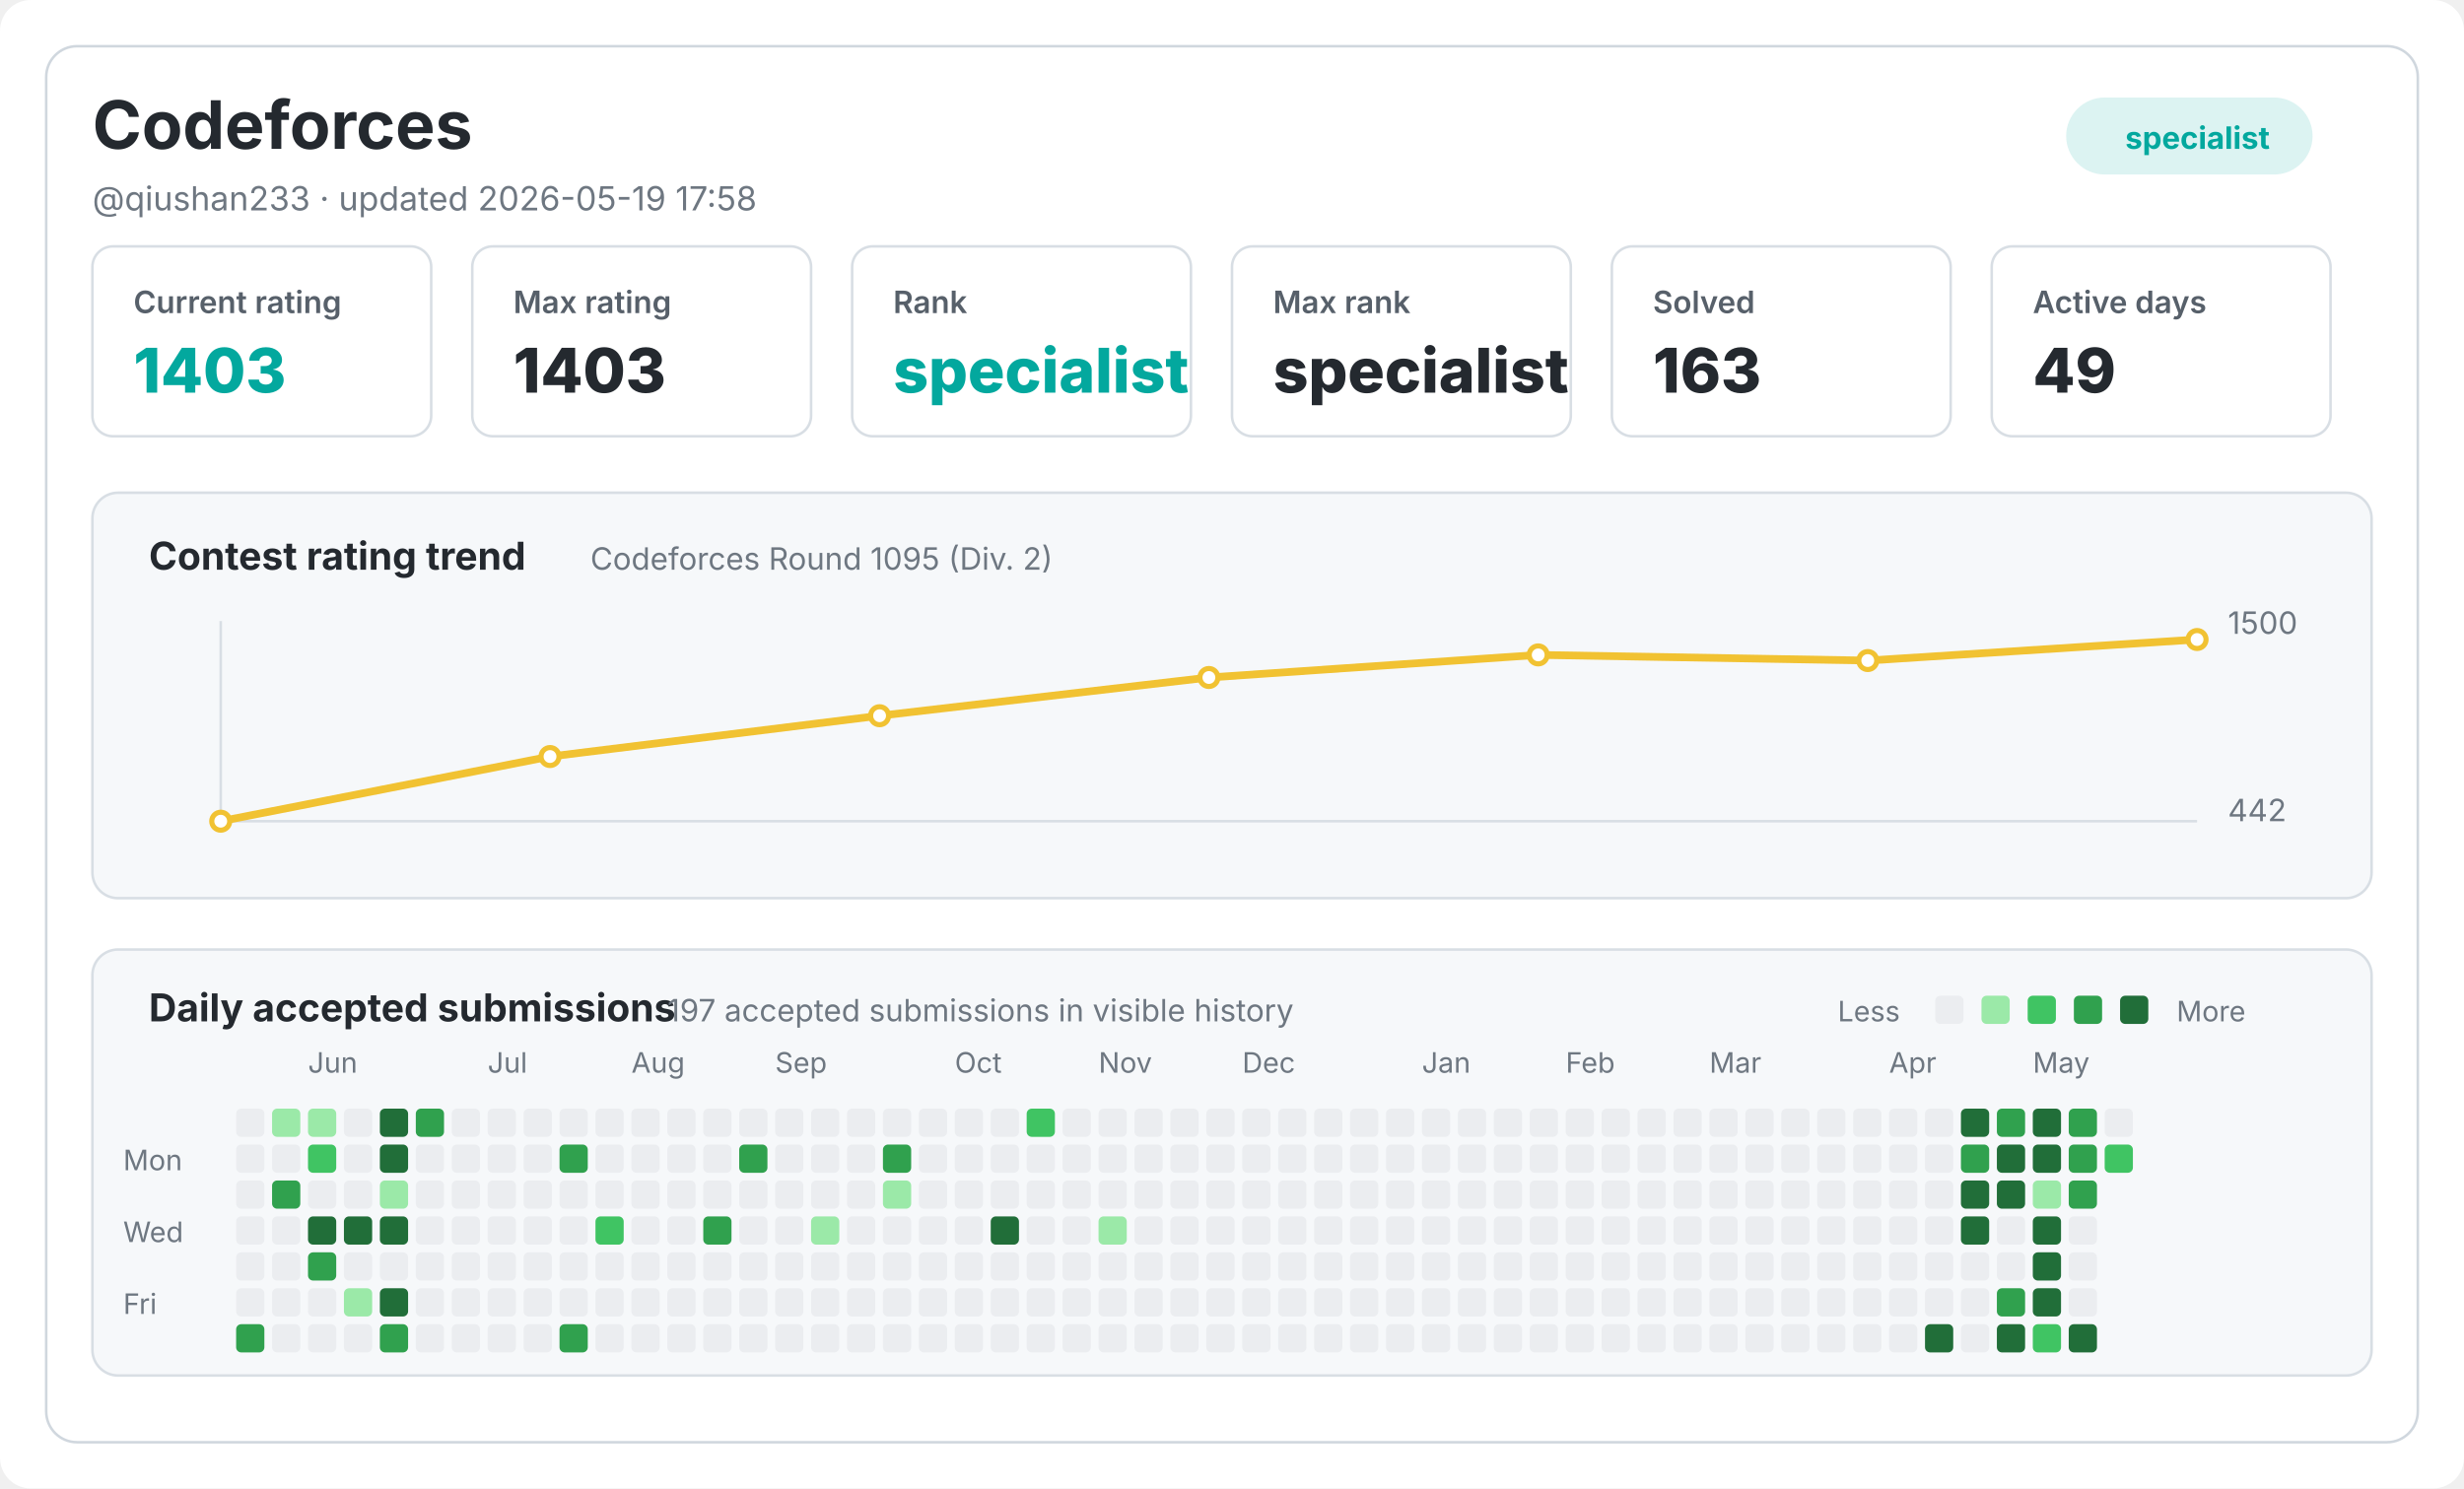
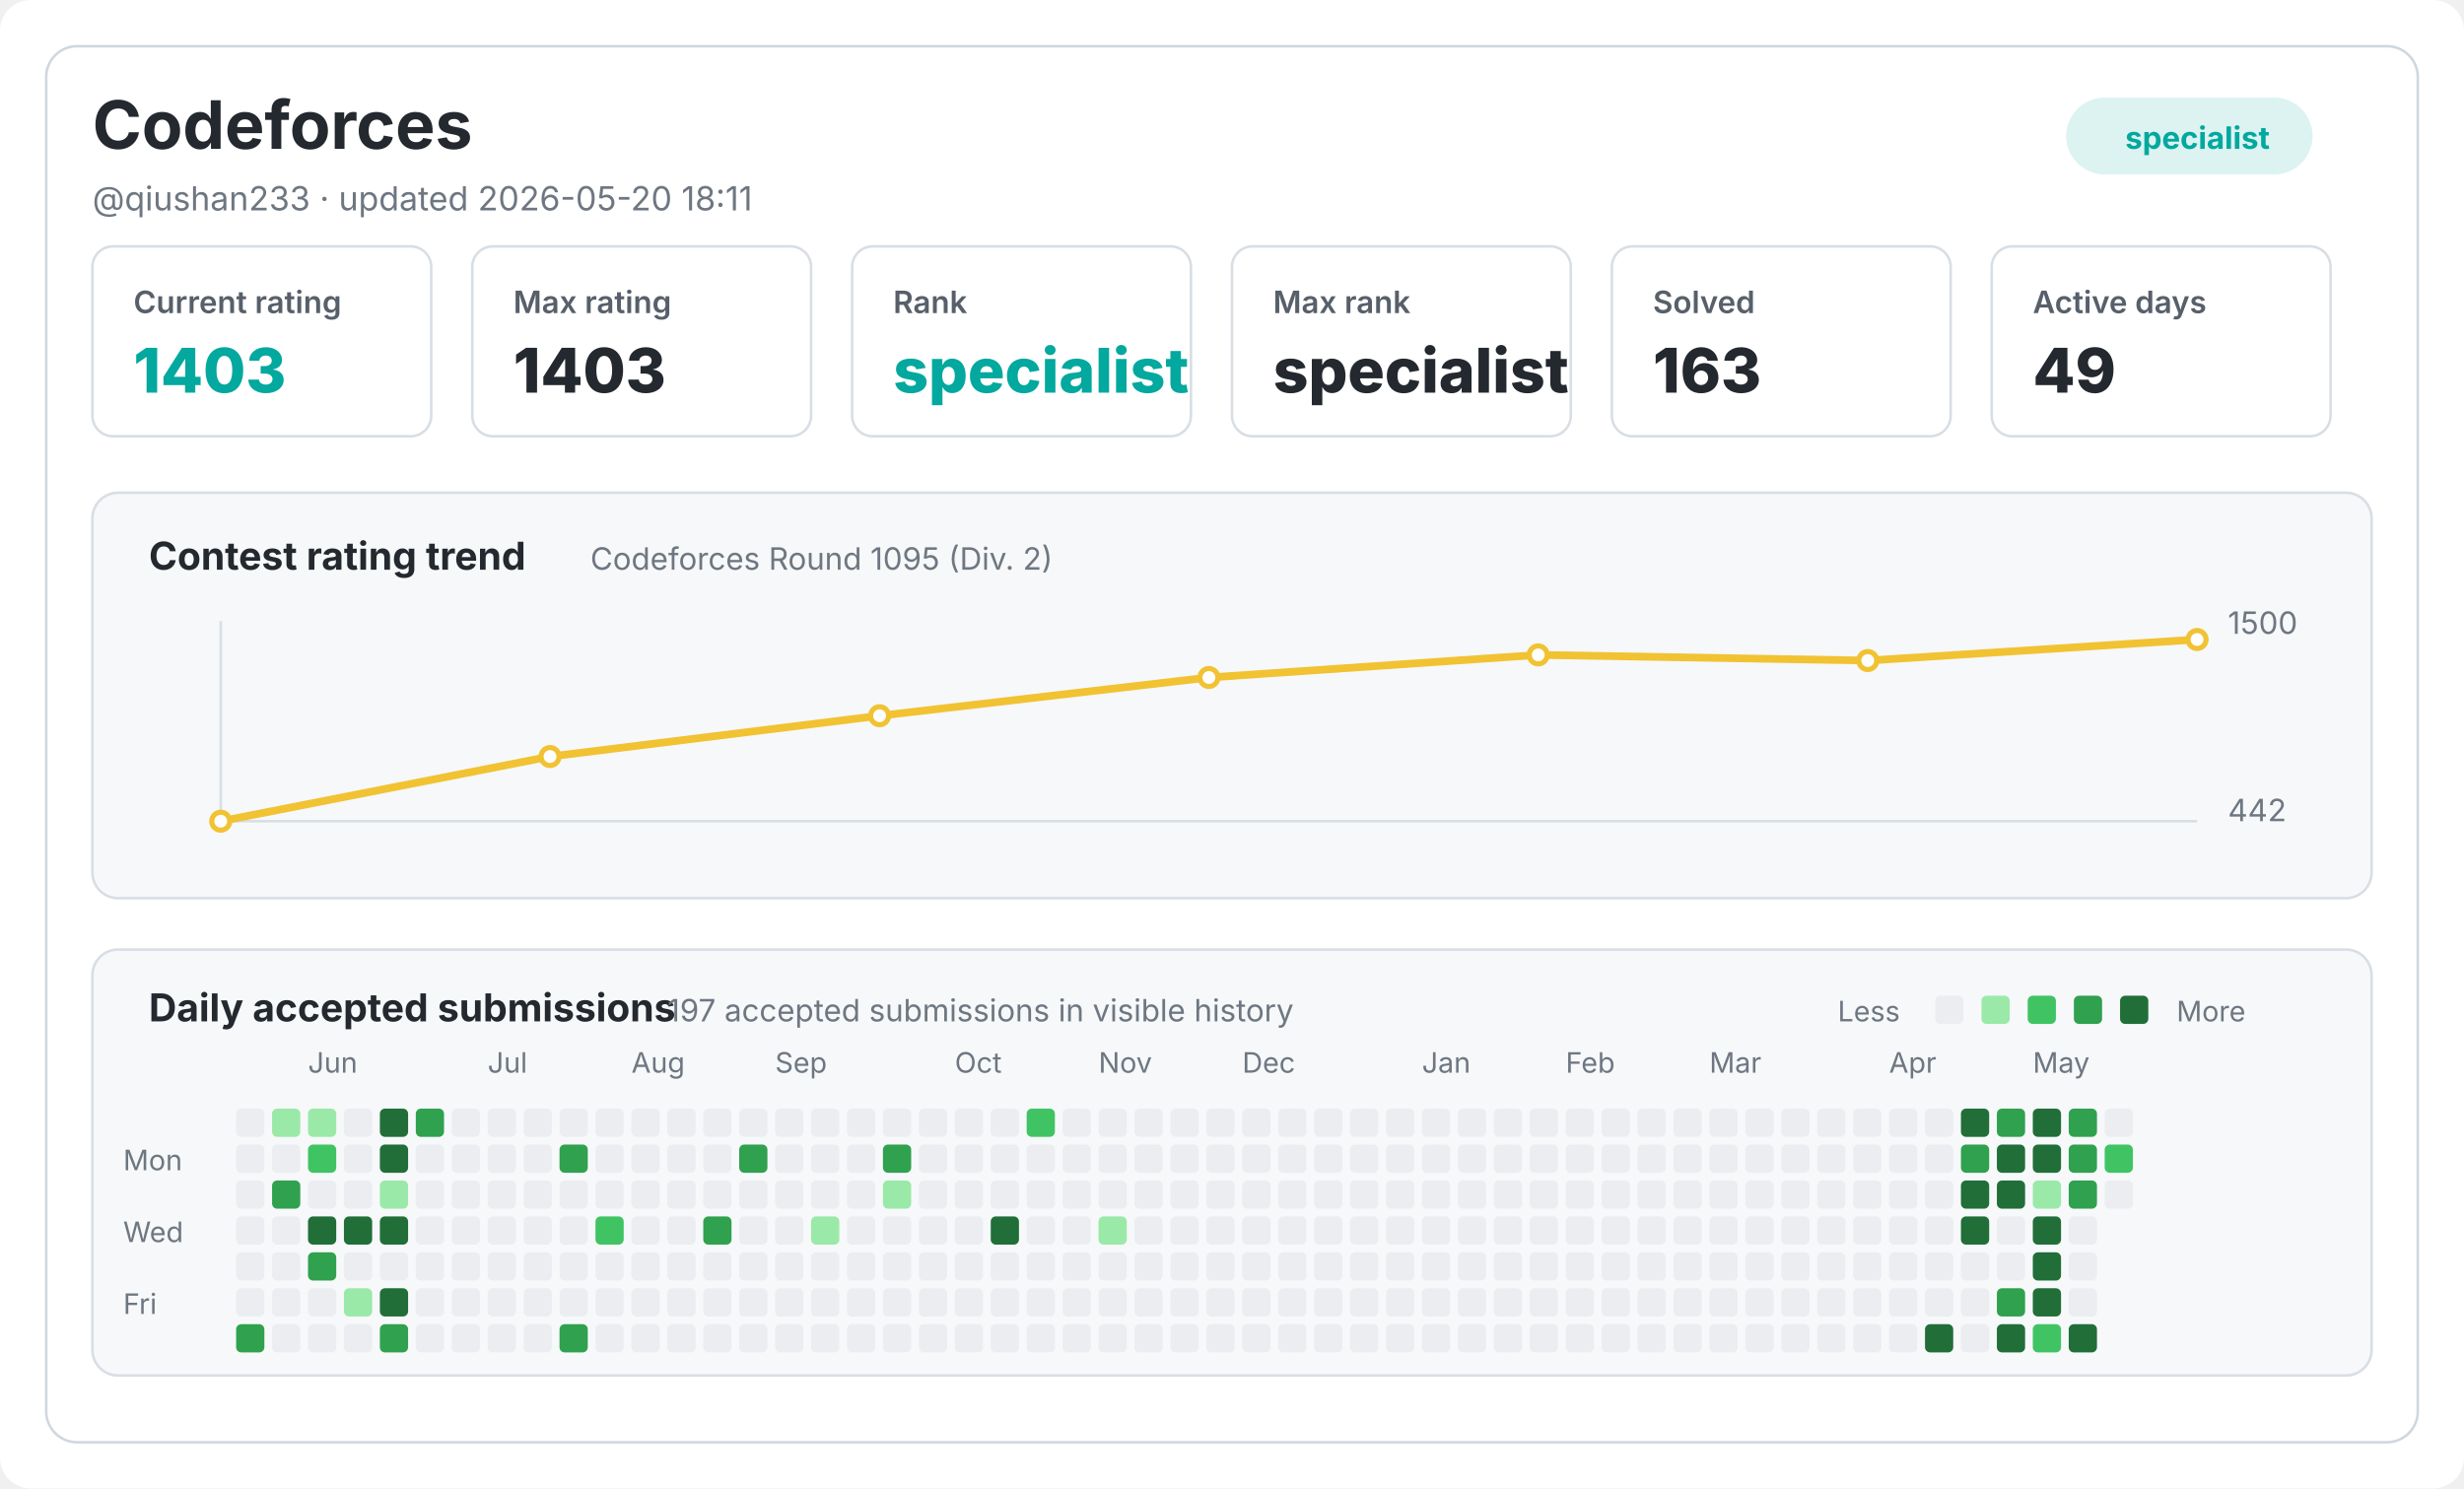
<svg xmlns="http://www.w3.org/2000/svg" width="960" height="580" viewBox="0 0 960 580" role="img" aria-label="Codeforces statistics for qiushan233">
  <style>
  .bg { fill: #ffffff; }
  .shell { fill: #ffffff; stroke: #d0d7de; }
  .soft { fill: #f6f8fa; stroke: #d8dee4; }
  .metric-card { fill: #ffffff; stroke: #d8dee4; }
  .title { font: 700 26px -apple-system,BlinkMacSystemFont,"Segoe UI",sans-serif; fill: #24292f; }
  .subtitle { font: 13px -apple-system,BlinkMacSystemFont,"Segoe UI",sans-serif; fill: #6e7781; }
  .section-title { font: 700 15px -apple-system,BlinkMacSystemFont,"Segoe UI",sans-serif; fill: #24292f; }
  .metric-label { font: 600 12px -apple-system,BlinkMacSystemFont,"Segoe UI",sans-serif; fill: #57606a; }
  .metric-value { font: 800 24px -apple-system,BlinkMacSystemFont,"Segoe UI",sans-serif; fill: #24292f; }
  .muted { font: 12px -apple-system,BlinkMacSystemFont,"Segoe UI",sans-serif; fill: #6e7781; }
  .small { font-size: 11px; }
  .rank { fill: #03a89e; }
  .grid { stroke: #d8dee4; stroke-width: 1; }
  .badge-bg { fill: #03a89e; opacity: 0.14; }
  .badge-text { font: 700 12px -apple-system,BlinkMacSystemFont,"Segoe UI",sans-serif; fill: #03a89e; }
  .heat-cell { cursor: default; transition: stroke 0.12s ease, stroke-width 0.12s ease; }
  .heat-cell:hover { stroke: #0969da; stroke-width: 1.5; }
</style>
  <rect class="bg" width="960" height="580" rx="12" />
  <rect class="shell" x="18" y="18" width="924" height="544" rx="12" />
  <text x="36" y="58" class="title">Codeforces</text>
-   <text x="36" y="82" class="subtitle">@qiushan233 · updated 2026-05-19 17:58</text>
+   <text x="36" y="82" class="subtitle">@qiushan233 · updated 2026-05-20 18:11</text>
  <rect x="805" y="38" width="96" height="30" rx="15" class="badge-bg" />
  <text x="828" y="58" class="badge-text">specialist</text>
  <rect x="36" y="96" width="132" height="74" rx="8" class="metric-card" />
  <text x="52" y="122" class="metric-label">Current rating</text>
  <text x="52" y="153" class="metric-value rank">1403</text>
  <rect x="184" y="96" width="132" height="74" rx="8" class="metric-card" />
  <text x="200" y="122" class="metric-label">Max rating</text>
  <text x="200" y="153" class="metric-value">1403</text>
  <rect x="332" y="96" width="132" height="74" rx="8" class="metric-card" />
  <text x="348" y="122" class="metric-label">Rank</text>
  <text x="348" y="153" class="metric-value rank">specialist</text>
  <rect x="480" y="96" width="132" height="74" rx="8" class="metric-card" />
  <text x="496" y="122" class="metric-label">Max rank</text>
  <text x="496" y="153" class="metric-value">specialist</text>
  <rect x="628" y="96" width="132" height="74" rx="8" class="metric-card" />
  <text x="644" y="122" class="metric-label">Solved</text>
  <text x="644" y="153" class="metric-value">163</text>
  <rect x="776" y="96" width="132" height="74" rx="8" class="metric-card" />
  <text x="792" y="122" class="metric-label">Active days</text>
  <text x="792" y="153" class="metric-value">49</text>
  <rect class="soft" x="36" y="192" width="888" height="158" rx="10" />
  <text x="58" y="222" class="section-title">Contest rating trend</text>
  <text x="230" y="222" class="muted">Codeforces Round 1095 (Div. 2)</text>
  <line x1="86" y1="320" x2="856" y2="320" class="grid" />
  <line x1="86" y1="242" x2="86" y2="320" class="grid" />
  <text x="868" y="247" class="muted">1500</text>
  <text x="868" y="320" class="muted">442</text>
  <polyline points="86.0,320.0 214.3,294.8 342.7,278.9 471.0,264.0 599.3,255.2 727.7,257.4 856.0,249.2" fill="none" stroke="#f1c232" stroke-width="3" stroke-linecap="round" stroke-linejoin="round" />
  <circle cx="86.0" cy="320.0" r="3.5" fill="#fff" stroke="#f1c232" stroke-width="2" />
  <circle cx="214.3" cy="294.8" r="3.5" fill="#fff" stroke="#f1c232" stroke-width="2" />
  <circle cx="342.7" cy="278.9" r="3.5" fill="#fff" stroke="#f1c232" stroke-width="2" />
  <circle cx="471.0" cy="264.0" r="3.5" fill="#fff" stroke="#f1c232" stroke-width="2" />
  <circle cx="599.3" cy="255.2" r="3.5" fill="#fff" stroke="#f1c232" stroke-width="2" />
  <circle cx="727.7" cy="257.4" r="3.5" fill="#fff" stroke="#f1c232" stroke-width="2" />
  <circle cx="856.0" cy="249.2" r="3.5" fill="#fff" stroke="#f1c232" stroke-width="2" />
  <rect class="soft" x="36" y="370" width="888" height="166" rx="10" />
  <text x="58" y="398" class="section-title">Daily accepted submissions</text>
  <text x="260" y="398" class="muted">197 accepted submissions in visible history</text>
  <text x="120" y="418" class="muted small">Jun</text>
  <text x="190" y="418" class="muted small">Jul</text>
  <text x="246" y="418" class="muted small">Aug</text>
  <text x="302" y="418" class="muted small">Sep</text>
  <text x="372" y="418" class="muted small">Oct</text>
  <text x="428" y="418" class="muted small">Nov</text>
  <text x="484" y="418" class="muted small">Dec</text>
  <text x="554" y="418" class="muted small">Jan</text>
  <text x="610" y="418" class="muted small">Feb</text>
  <text x="666" y="418" class="muted small">Mar</text>
  <text x="736" y="418" class="muted small">Apr</text>
  <text x="792" y="418" class="muted small">May</text>
  <text x="48" y="456" class="muted small">Mon</text>
  <text x="48" y="484" class="muted small">Wed</text>
  <text x="48" y="512" class="muted small">Fri</text>
  <rect class="heat-cell" x="92" y="432" width="11" height="11" rx="2" fill="#ebedf0" />
  <rect class="heat-cell" x="92" y="446" width="11" height="11" rx="2" fill="#ebedf0" />
  <rect class="heat-cell" x="92" y="460" width="11" height="11" rx="2" fill="#ebedf0" />
  <rect class="heat-cell" x="92" y="474" width="11" height="11" rx="2" fill="#ebedf0" />
  <rect class="heat-cell" x="92" y="488" width="11" height="11" rx="2" fill="#ebedf0" />
  <rect class="heat-cell" x="92" y="502" width="11" height="11" rx="2" fill="#ebedf0" />
  <rect class="heat-cell" x="92" y="516" width="11" height="11" rx="2" fill="#30a14e" />
  <rect class="heat-cell" x="106" y="432" width="11" height="11" rx="2" fill="#9be9a8" />
  <rect class="heat-cell" x="106" y="446" width="11" height="11" rx="2" fill="#ebedf0" />
  <rect class="heat-cell" x="106" y="460" width="11" height="11" rx="2" fill="#30a14e" />
  <rect class="heat-cell" x="106" y="474" width="11" height="11" rx="2" fill="#ebedf0" />
  <rect class="heat-cell" x="106" y="488" width="11" height="11" rx="2" fill="#ebedf0" />
  <rect class="heat-cell" x="106" y="502" width="11" height="11" rx="2" fill="#ebedf0" />
  <rect class="heat-cell" x="106" y="516" width="11" height="11" rx="2" fill="#ebedf0" />
  <rect class="heat-cell" x="120" y="432" width="11" height="11" rx="2" fill="#9be9a8" />
  <rect class="heat-cell" x="120" y="446" width="11" height="11" rx="2" fill="#40c463" />
  <rect class="heat-cell" x="120" y="460" width="11" height="11" rx="2" fill="#ebedf0" />
  <rect class="heat-cell" x="120" y="474" width="11" height="11" rx="2" fill="#216e39" />
  <rect class="heat-cell" x="120" y="488" width="11" height="11" rx="2" fill="#30a14e" />
  <rect class="heat-cell" x="120" y="502" width="11" height="11" rx="2" fill="#ebedf0" />
  <rect class="heat-cell" x="120" y="516" width="11" height="11" rx="2" fill="#ebedf0" />
  <rect class="heat-cell" x="134" y="432" width="11" height="11" rx="2" fill="#ebedf0" />
  <rect class="heat-cell" x="134" y="446" width="11" height="11" rx="2" fill="#ebedf0" />
  <rect class="heat-cell" x="134" y="460" width="11" height="11" rx="2" fill="#ebedf0" />
  <rect class="heat-cell" x="134" y="474" width="11" height="11" rx="2" fill="#216e39" />
  <rect class="heat-cell" x="134" y="488" width="11" height="11" rx="2" fill="#ebedf0" />
  <rect class="heat-cell" x="134" y="502" width="11" height="11" rx="2" fill="#9be9a8" />
  <rect class="heat-cell" x="134" y="516" width="11" height="11" rx="2" fill="#ebedf0" />
  <rect class="heat-cell" x="148" y="432" width="11" height="11" rx="2" fill="#216e39" />
  <rect class="heat-cell" x="148" y="446" width="11" height="11" rx="2" fill="#216e39" />
  <rect class="heat-cell" x="148" y="460" width="11" height="11" rx="2" fill="#9be9a8" />
  <rect class="heat-cell" x="148" y="474" width="11" height="11" rx="2" fill="#216e39" />
  <rect class="heat-cell" x="148" y="488" width="11" height="11" rx="2" fill="#ebedf0" />
  <rect class="heat-cell" x="148" y="502" width="11" height="11" rx="2" fill="#216e39" />
  <rect class="heat-cell" x="148" y="516" width="11" height="11" rx="2" fill="#30a14e" />
  <rect class="heat-cell" x="162" y="432" width="11" height="11" rx="2" fill="#30a14e" />
  <rect class="heat-cell" x="162" y="446" width="11" height="11" rx="2" fill="#ebedf0" />
  <rect class="heat-cell" x="162" y="460" width="11" height="11" rx="2" fill="#ebedf0" />
  <rect class="heat-cell" x="162" y="474" width="11" height="11" rx="2" fill="#ebedf0" />
  <rect class="heat-cell" x="162" y="488" width="11" height="11" rx="2" fill="#ebedf0" />
  <rect class="heat-cell" x="162" y="502" width="11" height="11" rx="2" fill="#ebedf0" />
  <rect class="heat-cell" x="162" y="516" width="11" height="11" rx="2" fill="#ebedf0" />
  <rect class="heat-cell" x="176" y="432" width="11" height="11" rx="2" fill="#ebedf0" />
  <rect class="heat-cell" x="176" y="446" width="11" height="11" rx="2" fill="#ebedf0" />
  <rect class="heat-cell" x="176" y="460" width="11" height="11" rx="2" fill="#ebedf0" />
  <rect class="heat-cell" x="176" y="474" width="11" height="11" rx="2" fill="#ebedf0" />
  <rect class="heat-cell" x="176" y="488" width="11" height="11" rx="2" fill="#ebedf0" />
  <rect class="heat-cell" x="176" y="502" width="11" height="11" rx="2" fill="#ebedf0" />
  <rect class="heat-cell" x="176" y="516" width="11" height="11" rx="2" fill="#ebedf0" />
  <rect class="heat-cell" x="190" y="432" width="11" height="11" rx="2" fill="#ebedf0" />
  <rect class="heat-cell" x="190" y="446" width="11" height="11" rx="2" fill="#ebedf0" />
  <rect class="heat-cell" x="190" y="460" width="11" height="11" rx="2" fill="#ebedf0" />
  <rect class="heat-cell" x="190" y="474" width="11" height="11" rx="2" fill="#ebedf0" />
  <rect class="heat-cell" x="190" y="488" width="11" height="11" rx="2" fill="#ebedf0" />
  <rect class="heat-cell" x="190" y="502" width="11" height="11" rx="2" fill="#ebedf0" />
  <rect class="heat-cell" x="190" y="516" width="11" height="11" rx="2" fill="#ebedf0" />
  <rect class="heat-cell" x="204" y="432" width="11" height="11" rx="2" fill="#ebedf0" />
  <rect class="heat-cell" x="204" y="446" width="11" height="11" rx="2" fill="#ebedf0" />
  <rect class="heat-cell" x="204" y="460" width="11" height="11" rx="2" fill="#ebedf0" />
  <rect class="heat-cell" x="204" y="474" width="11" height="11" rx="2" fill="#ebedf0" />
  <rect class="heat-cell" x="204" y="488" width="11" height="11" rx="2" fill="#ebedf0" />
  <rect class="heat-cell" x="204" y="502" width="11" height="11" rx="2" fill="#ebedf0" />
  <rect class="heat-cell" x="204" y="516" width="11" height="11" rx="2" fill="#ebedf0" />
  <rect class="heat-cell" x="218" y="432" width="11" height="11" rx="2" fill="#ebedf0" />
  <rect class="heat-cell" x="218" y="446" width="11" height="11" rx="2" fill="#30a14e" />
  <rect class="heat-cell" x="218" y="460" width="11" height="11" rx="2" fill="#ebedf0" />
  <rect class="heat-cell" x="218" y="474" width="11" height="11" rx="2" fill="#ebedf0" />
  <rect class="heat-cell" x="218" y="488" width="11" height="11" rx="2" fill="#ebedf0" />
  <rect class="heat-cell" x="218" y="502" width="11" height="11" rx="2" fill="#ebedf0" />
  <rect class="heat-cell" x="218" y="516" width="11" height="11" rx="2" fill="#30a14e" />
  <rect class="heat-cell" x="232" y="432" width="11" height="11" rx="2" fill="#ebedf0" />
  <rect class="heat-cell" x="232" y="446" width="11" height="11" rx="2" fill="#ebedf0" />
  <rect class="heat-cell" x="232" y="460" width="11" height="11" rx="2" fill="#ebedf0" />
  <rect class="heat-cell" x="232" y="474" width="11" height="11" rx="2" fill="#40c463" />
  <rect class="heat-cell" x="232" y="488" width="11" height="11" rx="2" fill="#ebedf0" />
  <rect class="heat-cell" x="232" y="502" width="11" height="11" rx="2" fill="#ebedf0" />
  <rect class="heat-cell" x="232" y="516" width="11" height="11" rx="2" fill="#ebedf0" />
  <rect class="heat-cell" x="246" y="432" width="11" height="11" rx="2" fill="#ebedf0" />
  <rect class="heat-cell" x="246" y="446" width="11" height="11" rx="2" fill="#ebedf0" />
  <rect class="heat-cell" x="246" y="460" width="11" height="11" rx="2" fill="#ebedf0" />
  <rect class="heat-cell" x="246" y="474" width="11" height="11" rx="2" fill="#ebedf0" />
  <rect class="heat-cell" x="246" y="488" width="11" height="11" rx="2" fill="#ebedf0" />
  <rect class="heat-cell" x="246" y="502" width="11" height="11" rx="2" fill="#ebedf0" />
  <rect class="heat-cell" x="246" y="516" width="11" height="11" rx="2" fill="#ebedf0" />
  <rect class="heat-cell" x="260" y="432" width="11" height="11" rx="2" fill="#ebedf0" />
  <rect class="heat-cell" x="260" y="446" width="11" height="11" rx="2" fill="#ebedf0" />
  <rect class="heat-cell" x="260" y="460" width="11" height="11" rx="2" fill="#ebedf0" />
  <rect class="heat-cell" x="260" y="474" width="11" height="11" rx="2" fill="#ebedf0" />
  <rect class="heat-cell" x="260" y="488" width="11" height="11" rx="2" fill="#ebedf0" />
  <rect class="heat-cell" x="260" y="502" width="11" height="11" rx="2" fill="#ebedf0" />
  <rect class="heat-cell" x="260" y="516" width="11" height="11" rx="2" fill="#ebedf0" />
  <rect class="heat-cell" x="274" y="432" width="11" height="11" rx="2" fill="#ebedf0" />
  <rect class="heat-cell" x="274" y="446" width="11" height="11" rx="2" fill="#ebedf0" />
  <rect class="heat-cell" x="274" y="460" width="11" height="11" rx="2" fill="#ebedf0" />
  <rect class="heat-cell" x="274" y="474" width="11" height="11" rx="2" fill="#30a14e" />
  <rect class="heat-cell" x="274" y="488" width="11" height="11" rx="2" fill="#ebedf0" />
  <rect class="heat-cell" x="274" y="502" width="11" height="11" rx="2" fill="#ebedf0" />
  <rect class="heat-cell" x="274" y="516" width="11" height="11" rx="2" fill="#ebedf0" />
  <rect class="heat-cell" x="288" y="432" width="11" height="11" rx="2" fill="#ebedf0" />
  <rect class="heat-cell" x="288" y="446" width="11" height="11" rx="2" fill="#30a14e" />
  <rect class="heat-cell" x="288" y="460" width="11" height="11" rx="2" fill="#ebedf0" />
  <rect class="heat-cell" x="288" y="474" width="11" height="11" rx="2" fill="#ebedf0" />
  <rect class="heat-cell" x="288" y="488" width="11" height="11" rx="2" fill="#ebedf0" />
  <rect class="heat-cell" x="288" y="502" width="11" height="11" rx="2" fill="#ebedf0" />
  <rect class="heat-cell" x="288" y="516" width="11" height="11" rx="2" fill="#ebedf0" />
  <rect class="heat-cell" x="302" y="432" width="11" height="11" rx="2" fill="#ebedf0" />
  <rect class="heat-cell" x="302" y="446" width="11" height="11" rx="2" fill="#ebedf0" />
  <rect class="heat-cell" x="302" y="460" width="11" height="11" rx="2" fill="#ebedf0" />
  <rect class="heat-cell" x="302" y="474" width="11" height="11" rx="2" fill="#ebedf0" />
  <rect class="heat-cell" x="302" y="488" width="11" height="11" rx="2" fill="#ebedf0" />
  <rect class="heat-cell" x="302" y="502" width="11" height="11" rx="2" fill="#ebedf0" />
  <rect class="heat-cell" x="302" y="516" width="11" height="11" rx="2" fill="#ebedf0" />
  <rect class="heat-cell" x="316" y="432" width="11" height="11" rx="2" fill="#ebedf0" />
  <rect class="heat-cell" x="316" y="446" width="11" height="11" rx="2" fill="#ebedf0" />
  <rect class="heat-cell" x="316" y="460" width="11" height="11" rx="2" fill="#ebedf0" />
  <rect class="heat-cell" x="316" y="474" width="11" height="11" rx="2" fill="#9be9a8" />
  <rect class="heat-cell" x="316" y="488" width="11" height="11" rx="2" fill="#ebedf0" />
  <rect class="heat-cell" x="316" y="502" width="11" height="11" rx="2" fill="#ebedf0" />
  <rect class="heat-cell" x="316" y="516" width="11" height="11" rx="2" fill="#ebedf0" />
  <rect class="heat-cell" x="330" y="432" width="11" height="11" rx="2" fill="#ebedf0" />
  <rect class="heat-cell" x="330" y="446" width="11" height="11" rx="2" fill="#ebedf0" />
  <rect class="heat-cell" x="330" y="460" width="11" height="11" rx="2" fill="#ebedf0" />
  <rect class="heat-cell" x="330" y="474" width="11" height="11" rx="2" fill="#ebedf0" />
  <rect class="heat-cell" x="330" y="488" width="11" height="11" rx="2" fill="#ebedf0" />
  <rect class="heat-cell" x="330" y="502" width="11" height="11" rx="2" fill="#ebedf0" />
  <rect class="heat-cell" x="330" y="516" width="11" height="11" rx="2" fill="#ebedf0" />
  <rect class="heat-cell" x="344" y="432" width="11" height="11" rx="2" fill="#ebedf0" />
  <rect class="heat-cell" x="344" y="446" width="11" height="11" rx="2" fill="#30a14e" />
  <rect class="heat-cell" x="344" y="460" width="11" height="11" rx="2" fill="#9be9a8" />
  <rect class="heat-cell" x="344" y="474" width="11" height="11" rx="2" fill="#ebedf0" />
  <rect class="heat-cell" x="344" y="488" width="11" height="11" rx="2" fill="#ebedf0" />
  <rect class="heat-cell" x="344" y="502" width="11" height="11" rx="2" fill="#ebedf0" />
  <rect class="heat-cell" x="344" y="516" width="11" height="11" rx="2" fill="#ebedf0" />
  <rect class="heat-cell" x="358" y="432" width="11" height="11" rx="2" fill="#ebedf0" />
  <rect class="heat-cell" x="358" y="446" width="11" height="11" rx="2" fill="#ebedf0" />
  <rect class="heat-cell" x="358" y="460" width="11" height="11" rx="2" fill="#ebedf0" />
  <rect class="heat-cell" x="358" y="474" width="11" height="11" rx="2" fill="#ebedf0" />
  <rect class="heat-cell" x="358" y="488" width="11" height="11" rx="2" fill="#ebedf0" />
  <rect class="heat-cell" x="358" y="502" width="11" height="11" rx="2" fill="#ebedf0" />
  <rect class="heat-cell" x="358" y="516" width="11" height="11" rx="2" fill="#ebedf0" />
  <rect class="heat-cell" x="372" y="432" width="11" height="11" rx="2" fill="#ebedf0" />
  <rect class="heat-cell" x="372" y="446" width="11" height="11" rx="2" fill="#ebedf0" />
  <rect class="heat-cell" x="372" y="460" width="11" height="11" rx="2" fill="#ebedf0" />
  <rect class="heat-cell" x="372" y="474" width="11" height="11" rx="2" fill="#ebedf0" />
  <rect class="heat-cell" x="372" y="488" width="11" height="11" rx="2" fill="#ebedf0" />
  <rect class="heat-cell" x="372" y="502" width="11" height="11" rx="2" fill="#ebedf0" />
  <rect class="heat-cell" x="372" y="516" width="11" height="11" rx="2" fill="#ebedf0" />
  <rect class="heat-cell" x="386" y="432" width="11" height="11" rx="2" fill="#ebedf0" />
  <rect class="heat-cell" x="386" y="446" width="11" height="11" rx="2" fill="#ebedf0" />
  <rect class="heat-cell" x="386" y="460" width="11" height="11" rx="2" fill="#ebedf0" />
  <rect class="heat-cell" x="386" y="474" width="11" height="11" rx="2" fill="#216e39" />
  <rect class="heat-cell" x="386" y="488" width="11" height="11" rx="2" fill="#ebedf0" />
  <rect class="heat-cell" x="386" y="502" width="11" height="11" rx="2" fill="#ebedf0" />
  <rect class="heat-cell" x="386" y="516" width="11" height="11" rx="2" fill="#ebedf0" />
  <rect class="heat-cell" x="400" y="432" width="11" height="11" rx="2" fill="#40c463" />
  <rect class="heat-cell" x="400" y="446" width="11" height="11" rx="2" fill="#ebedf0" />
  <rect class="heat-cell" x="400" y="460" width="11" height="11" rx="2" fill="#ebedf0" />
  <rect class="heat-cell" x="400" y="474" width="11" height="11" rx="2" fill="#ebedf0" />
  <rect class="heat-cell" x="400" y="488" width="11" height="11" rx="2" fill="#ebedf0" />
  <rect class="heat-cell" x="400" y="502" width="11" height="11" rx="2" fill="#ebedf0" />
  <rect class="heat-cell" x="400" y="516" width="11" height="11" rx="2" fill="#ebedf0" />
  <rect class="heat-cell" x="414" y="432" width="11" height="11" rx="2" fill="#ebedf0" />
  <rect class="heat-cell" x="414" y="446" width="11" height="11" rx="2" fill="#ebedf0" />
  <rect class="heat-cell" x="414" y="460" width="11" height="11" rx="2" fill="#ebedf0" />
  <rect class="heat-cell" x="414" y="474" width="11" height="11" rx="2" fill="#ebedf0" />
  <rect class="heat-cell" x="414" y="488" width="11" height="11" rx="2" fill="#ebedf0" />
  <rect class="heat-cell" x="414" y="502" width="11" height="11" rx="2" fill="#ebedf0" />
  <rect class="heat-cell" x="414" y="516" width="11" height="11" rx="2" fill="#ebedf0" />
  <rect class="heat-cell" x="428" y="432" width="11" height="11" rx="2" fill="#ebedf0" />
  <rect class="heat-cell" x="428" y="446" width="11" height="11" rx="2" fill="#ebedf0" />
  <rect class="heat-cell" x="428" y="460" width="11" height="11" rx="2" fill="#ebedf0" />
  <rect class="heat-cell" x="428" y="474" width="11" height="11" rx="2" fill="#9be9a8" />
  <rect class="heat-cell" x="428" y="488" width="11" height="11" rx="2" fill="#ebedf0" />
  <rect class="heat-cell" x="428" y="502" width="11" height="11" rx="2" fill="#ebedf0" />
  <rect class="heat-cell" x="428" y="516" width="11" height="11" rx="2" fill="#ebedf0" />
  <rect class="heat-cell" x="442" y="432" width="11" height="11" rx="2" fill="#ebedf0" />
  <rect class="heat-cell" x="442" y="446" width="11" height="11" rx="2" fill="#ebedf0" />
  <rect class="heat-cell" x="442" y="460" width="11" height="11" rx="2" fill="#ebedf0" />
  <rect class="heat-cell" x="442" y="474" width="11" height="11" rx="2" fill="#ebedf0" />
  <rect class="heat-cell" x="442" y="488" width="11" height="11" rx="2" fill="#ebedf0" />
  <rect class="heat-cell" x="442" y="502" width="11" height="11" rx="2" fill="#ebedf0" />
  <rect class="heat-cell" x="442" y="516" width="11" height="11" rx="2" fill="#ebedf0" />
  <rect class="heat-cell" x="456" y="432" width="11" height="11" rx="2" fill="#ebedf0" />
  <rect class="heat-cell" x="456" y="446" width="11" height="11" rx="2" fill="#ebedf0" />
  <rect class="heat-cell" x="456" y="460" width="11" height="11" rx="2" fill="#ebedf0" />
  <rect class="heat-cell" x="456" y="474" width="11" height="11" rx="2" fill="#ebedf0" />
  <rect class="heat-cell" x="456" y="488" width="11" height="11" rx="2" fill="#ebedf0" />
  <rect class="heat-cell" x="456" y="502" width="11" height="11" rx="2" fill="#ebedf0" />
  <rect class="heat-cell" x="456" y="516" width="11" height="11" rx="2" fill="#ebedf0" />
  <rect class="heat-cell" x="470" y="432" width="11" height="11" rx="2" fill="#ebedf0" />
  <rect class="heat-cell" x="470" y="446" width="11" height="11" rx="2" fill="#ebedf0" />
  <rect class="heat-cell" x="470" y="460" width="11" height="11" rx="2" fill="#ebedf0" />
  <rect class="heat-cell" x="470" y="474" width="11" height="11" rx="2" fill="#ebedf0" />
  <rect class="heat-cell" x="470" y="488" width="11" height="11" rx="2" fill="#ebedf0" />
  <rect class="heat-cell" x="470" y="502" width="11" height="11" rx="2" fill="#ebedf0" />
  <rect class="heat-cell" x="470" y="516" width="11" height="11" rx="2" fill="#ebedf0" />
  <rect class="heat-cell" x="484" y="432" width="11" height="11" rx="2" fill="#ebedf0" />
  <rect class="heat-cell" x="484" y="446" width="11" height="11" rx="2" fill="#ebedf0" />
  <rect class="heat-cell" x="484" y="460" width="11" height="11" rx="2" fill="#ebedf0" />
  <rect class="heat-cell" x="484" y="474" width="11" height="11" rx="2" fill="#ebedf0" />
  <rect class="heat-cell" x="484" y="488" width="11" height="11" rx="2" fill="#ebedf0" />
  <rect class="heat-cell" x="484" y="502" width="11" height="11" rx="2" fill="#ebedf0" />
  <rect class="heat-cell" x="484" y="516" width="11" height="11" rx="2" fill="#ebedf0" />
  <rect class="heat-cell" x="498" y="432" width="11" height="11" rx="2" fill="#ebedf0" />
  <rect class="heat-cell" x="498" y="446" width="11" height="11" rx="2" fill="#ebedf0" />
  <rect class="heat-cell" x="498" y="460" width="11" height="11" rx="2" fill="#ebedf0" />
  <rect class="heat-cell" x="498" y="474" width="11" height="11" rx="2" fill="#ebedf0" />
  <rect class="heat-cell" x="498" y="488" width="11" height="11" rx="2" fill="#ebedf0" />
  <rect class="heat-cell" x="498" y="502" width="11" height="11" rx="2" fill="#ebedf0" />
  <rect class="heat-cell" x="498" y="516" width="11" height="11" rx="2" fill="#ebedf0" />
  <rect class="heat-cell" x="512" y="432" width="11" height="11" rx="2" fill="#ebedf0" />
  <rect class="heat-cell" x="512" y="446" width="11" height="11" rx="2" fill="#ebedf0" />
  <rect class="heat-cell" x="512" y="460" width="11" height="11" rx="2" fill="#ebedf0" />
  <rect class="heat-cell" x="512" y="474" width="11" height="11" rx="2" fill="#ebedf0" />
  <rect class="heat-cell" x="512" y="488" width="11" height="11" rx="2" fill="#ebedf0" />
  <rect class="heat-cell" x="512" y="502" width="11" height="11" rx="2" fill="#ebedf0" />
  <rect class="heat-cell" x="512" y="516" width="11" height="11" rx="2" fill="#ebedf0" />
  <rect class="heat-cell" x="526" y="432" width="11" height="11" rx="2" fill="#ebedf0" />
  <rect class="heat-cell" x="526" y="446" width="11" height="11" rx="2" fill="#ebedf0" />
  <rect class="heat-cell" x="526" y="460" width="11" height="11" rx="2" fill="#ebedf0" />
  <rect class="heat-cell" x="526" y="474" width="11" height="11" rx="2" fill="#ebedf0" />
  <rect class="heat-cell" x="526" y="488" width="11" height="11" rx="2" fill="#ebedf0" />
  <rect class="heat-cell" x="526" y="502" width="11" height="11" rx="2" fill="#ebedf0" />
  <rect class="heat-cell" x="526" y="516" width="11" height="11" rx="2" fill="#ebedf0" />
  <rect class="heat-cell" x="540" y="432" width="11" height="11" rx="2" fill="#ebedf0" />
  <rect class="heat-cell" x="540" y="446" width="11" height="11" rx="2" fill="#ebedf0" />
  <rect class="heat-cell" x="540" y="460" width="11" height="11" rx="2" fill="#ebedf0" />
  <rect class="heat-cell" x="540" y="474" width="11" height="11" rx="2" fill="#ebedf0" />
  <rect class="heat-cell" x="540" y="488" width="11" height="11" rx="2" fill="#ebedf0" />
  <rect class="heat-cell" x="540" y="502" width="11" height="11" rx="2" fill="#ebedf0" />
  <rect class="heat-cell" x="540" y="516" width="11" height="11" rx="2" fill="#ebedf0" />
  <rect class="heat-cell" x="554" y="432" width="11" height="11" rx="2" fill="#ebedf0" />
  <rect class="heat-cell" x="554" y="446" width="11" height="11" rx="2" fill="#ebedf0" />
  <rect class="heat-cell" x="554" y="460" width="11" height="11" rx="2" fill="#ebedf0" />
  <rect class="heat-cell" x="554" y="474" width="11" height="11" rx="2" fill="#ebedf0" />
  <rect class="heat-cell" x="554" y="488" width="11" height="11" rx="2" fill="#ebedf0" />
  <rect class="heat-cell" x="554" y="502" width="11" height="11" rx="2" fill="#ebedf0" />
  <rect class="heat-cell" x="554" y="516" width="11" height="11" rx="2" fill="#ebedf0" />
  <rect class="heat-cell" x="568" y="432" width="11" height="11" rx="2" fill="#ebedf0" />
  <rect class="heat-cell" x="568" y="446" width="11" height="11" rx="2" fill="#ebedf0" />
  <rect class="heat-cell" x="568" y="460" width="11" height="11" rx="2" fill="#ebedf0" />
  <rect class="heat-cell" x="568" y="474" width="11" height="11" rx="2" fill="#ebedf0" />
  <rect class="heat-cell" x="568" y="488" width="11" height="11" rx="2" fill="#ebedf0" />
  <rect class="heat-cell" x="568" y="502" width="11" height="11" rx="2" fill="#ebedf0" />
  <rect class="heat-cell" x="568" y="516" width="11" height="11" rx="2" fill="#ebedf0" />
  <rect class="heat-cell" x="582" y="432" width="11" height="11" rx="2" fill="#ebedf0" />
  <rect class="heat-cell" x="582" y="446" width="11" height="11" rx="2" fill="#ebedf0" />
  <rect class="heat-cell" x="582" y="460" width="11" height="11" rx="2" fill="#ebedf0" />
  <rect class="heat-cell" x="582" y="474" width="11" height="11" rx="2" fill="#ebedf0" />
  <rect class="heat-cell" x="582" y="488" width="11" height="11" rx="2" fill="#ebedf0" />
  <rect class="heat-cell" x="582" y="502" width="11" height="11" rx="2" fill="#ebedf0" />
  <rect class="heat-cell" x="582" y="516" width="11" height="11" rx="2" fill="#ebedf0" />
  <rect class="heat-cell" x="596" y="432" width="11" height="11" rx="2" fill="#ebedf0" />
  <rect class="heat-cell" x="596" y="446" width="11" height="11" rx="2" fill="#ebedf0" />
  <rect class="heat-cell" x="596" y="460" width="11" height="11" rx="2" fill="#ebedf0" />
  <rect class="heat-cell" x="596" y="474" width="11" height="11" rx="2" fill="#ebedf0" />
  <rect class="heat-cell" x="596" y="488" width="11" height="11" rx="2" fill="#ebedf0" />
  <rect class="heat-cell" x="596" y="502" width="11" height="11" rx="2" fill="#ebedf0" />
  <rect class="heat-cell" x="596" y="516" width="11" height="11" rx="2" fill="#ebedf0" />
  <rect class="heat-cell" x="610" y="432" width="11" height="11" rx="2" fill="#ebedf0" />
  <rect class="heat-cell" x="610" y="446" width="11" height="11" rx="2" fill="#ebedf0" />
  <rect class="heat-cell" x="610" y="460" width="11" height="11" rx="2" fill="#ebedf0" />
  <rect class="heat-cell" x="610" y="474" width="11" height="11" rx="2" fill="#ebedf0" />
  <rect class="heat-cell" x="610" y="488" width="11" height="11" rx="2" fill="#ebedf0" />
  <rect class="heat-cell" x="610" y="502" width="11" height="11" rx="2" fill="#ebedf0" />
  <rect class="heat-cell" x="610" y="516" width="11" height="11" rx="2" fill="#ebedf0" />
  <rect class="heat-cell" x="624" y="432" width="11" height="11" rx="2" fill="#ebedf0" />
  <rect class="heat-cell" x="624" y="446" width="11" height="11" rx="2" fill="#ebedf0" />
  <rect class="heat-cell" x="624" y="460" width="11" height="11" rx="2" fill="#ebedf0" />
  <rect class="heat-cell" x="624" y="474" width="11" height="11" rx="2" fill="#ebedf0" />
  <rect class="heat-cell" x="624" y="488" width="11" height="11" rx="2" fill="#ebedf0" />
  <rect class="heat-cell" x="624" y="502" width="11" height="11" rx="2" fill="#ebedf0" />
  <rect class="heat-cell" x="624" y="516" width="11" height="11" rx="2" fill="#ebedf0" />
  <rect class="heat-cell" x="638" y="432" width="11" height="11" rx="2" fill="#ebedf0" />
  <rect class="heat-cell" x="638" y="446" width="11" height="11" rx="2" fill="#ebedf0" />
  <rect class="heat-cell" x="638" y="460" width="11" height="11" rx="2" fill="#ebedf0" />
  <rect class="heat-cell" x="638" y="474" width="11" height="11" rx="2" fill="#ebedf0" />
  <rect class="heat-cell" x="638" y="488" width="11" height="11" rx="2" fill="#ebedf0" />
  <rect class="heat-cell" x="638" y="502" width="11" height="11" rx="2" fill="#ebedf0" />
  <rect class="heat-cell" x="638" y="516" width="11" height="11" rx="2" fill="#ebedf0" />
  <rect class="heat-cell" x="652" y="432" width="11" height="11" rx="2" fill="#ebedf0" />
  <rect class="heat-cell" x="652" y="446" width="11" height="11" rx="2" fill="#ebedf0" />
  <rect class="heat-cell" x="652" y="460" width="11" height="11" rx="2" fill="#ebedf0" />
  <rect class="heat-cell" x="652" y="474" width="11" height="11" rx="2" fill="#ebedf0" />
  <rect class="heat-cell" x="652" y="488" width="11" height="11" rx="2" fill="#ebedf0" />
  <rect class="heat-cell" x="652" y="502" width="11" height="11" rx="2" fill="#ebedf0" />
  <rect class="heat-cell" x="652" y="516" width="11" height="11" rx="2" fill="#ebedf0" />
  <rect class="heat-cell" x="666" y="432" width="11" height="11" rx="2" fill="#ebedf0" />
  <rect class="heat-cell" x="666" y="446" width="11" height="11" rx="2" fill="#ebedf0" />
  <rect class="heat-cell" x="666" y="460" width="11" height="11" rx="2" fill="#ebedf0" />
  <rect class="heat-cell" x="666" y="474" width="11" height="11" rx="2" fill="#ebedf0" />
  <rect class="heat-cell" x="666" y="488" width="11" height="11" rx="2" fill="#ebedf0" />
  <rect class="heat-cell" x="666" y="502" width="11" height="11" rx="2" fill="#ebedf0" />
  <rect class="heat-cell" x="666" y="516" width="11" height="11" rx="2" fill="#ebedf0" />
  <rect class="heat-cell" x="680" y="432" width="11" height="11" rx="2" fill="#ebedf0" />
  <rect class="heat-cell" x="680" y="446" width="11" height="11" rx="2" fill="#ebedf0" />
  <rect class="heat-cell" x="680" y="460" width="11" height="11" rx="2" fill="#ebedf0" />
  <rect class="heat-cell" x="680" y="474" width="11" height="11" rx="2" fill="#ebedf0" />
  <rect class="heat-cell" x="680" y="488" width="11" height="11" rx="2" fill="#ebedf0" />
  <rect class="heat-cell" x="680" y="502" width="11" height="11" rx="2" fill="#ebedf0" />
  <rect class="heat-cell" x="680" y="516" width="11" height="11" rx="2" fill="#ebedf0" />
  <rect class="heat-cell" x="694" y="432" width="11" height="11" rx="2" fill="#ebedf0" />
  <rect class="heat-cell" x="694" y="446" width="11" height="11" rx="2" fill="#ebedf0" />
  <rect class="heat-cell" x="694" y="460" width="11" height="11" rx="2" fill="#ebedf0" />
  <rect class="heat-cell" x="694" y="474" width="11" height="11" rx="2" fill="#ebedf0" />
  <rect class="heat-cell" x="694" y="488" width="11" height="11" rx="2" fill="#ebedf0" />
  <rect class="heat-cell" x="694" y="502" width="11" height="11" rx="2" fill="#ebedf0" />
  <rect class="heat-cell" x="694" y="516" width="11" height="11" rx="2" fill="#ebedf0" />
  <rect class="heat-cell" x="708" y="432" width="11" height="11" rx="2" fill="#ebedf0" />
  <rect class="heat-cell" x="708" y="446" width="11" height="11" rx="2" fill="#ebedf0" />
  <rect class="heat-cell" x="708" y="460" width="11" height="11" rx="2" fill="#ebedf0" />
  <rect class="heat-cell" x="708" y="474" width="11" height="11" rx="2" fill="#ebedf0" />
  <rect class="heat-cell" x="708" y="488" width="11" height="11" rx="2" fill="#ebedf0" />
  <rect class="heat-cell" x="708" y="502" width="11" height="11" rx="2" fill="#ebedf0" />
  <rect class="heat-cell" x="708" y="516" width="11" height="11" rx="2" fill="#ebedf0" />
  <rect class="heat-cell" x="722" y="432" width="11" height="11" rx="2" fill="#ebedf0" />
  <rect class="heat-cell" x="722" y="446" width="11" height="11" rx="2" fill="#ebedf0" />
  <rect class="heat-cell" x="722" y="460" width="11" height="11" rx="2" fill="#ebedf0" />
  <rect class="heat-cell" x="722" y="474" width="11" height="11" rx="2" fill="#ebedf0" />
  <rect class="heat-cell" x="722" y="488" width="11" height="11" rx="2" fill="#ebedf0" />
  <rect class="heat-cell" x="722" y="502" width="11" height="11" rx="2" fill="#ebedf0" />
  <rect class="heat-cell" x="722" y="516" width="11" height="11" rx="2" fill="#ebedf0" />
  <rect class="heat-cell" x="736" y="432" width="11" height="11" rx="2" fill="#ebedf0" />
  <rect class="heat-cell" x="736" y="446" width="11" height="11" rx="2" fill="#ebedf0" />
  <rect class="heat-cell" x="736" y="460" width="11" height="11" rx="2" fill="#ebedf0" />
  <rect class="heat-cell" x="736" y="474" width="11" height="11" rx="2" fill="#ebedf0" />
  <rect class="heat-cell" x="736" y="488" width="11" height="11" rx="2" fill="#ebedf0" />
  <rect class="heat-cell" x="736" y="502" width="11" height="11" rx="2" fill="#ebedf0" />
  <rect class="heat-cell" x="736" y="516" width="11" height="11" rx="2" fill="#ebedf0" />
  <rect class="heat-cell" x="750" y="432" width="11" height="11" rx="2" fill="#ebedf0" />
  <rect class="heat-cell" x="750" y="446" width="11" height="11" rx="2" fill="#ebedf0" />
  <rect class="heat-cell" x="750" y="460" width="11" height="11" rx="2" fill="#ebedf0" />
  <rect class="heat-cell" x="750" y="474" width="11" height="11" rx="2" fill="#ebedf0" />
  <rect class="heat-cell" x="750" y="488" width="11" height="11" rx="2" fill="#ebedf0" />
  <rect class="heat-cell" x="750" y="502" width="11" height="11" rx="2" fill="#ebedf0" />
  <rect class="heat-cell" x="750" y="516" width="11" height="11" rx="2" fill="#216e39" />
  <rect class="heat-cell" x="764" y="432" width="11" height="11" rx="2" fill="#216e39" />
  <rect class="heat-cell" x="764" y="446" width="11" height="11" rx="2" fill="#30a14e" />
  <rect class="heat-cell" x="764" y="460" width="11" height="11" rx="2" fill="#216e39" />
  <rect class="heat-cell" x="764" y="474" width="11" height="11" rx="2" fill="#216e39" />
  <rect class="heat-cell" x="764" y="488" width="11" height="11" rx="2" fill="#ebedf0" />
  <rect class="heat-cell" x="764" y="502" width="11" height="11" rx="2" fill="#ebedf0" />
  <rect class="heat-cell" x="764" y="516" width="11" height="11" rx="2" fill="#ebedf0" />
  <rect class="heat-cell" x="778" y="432" width="11" height="11" rx="2" fill="#30a14e" />
  <rect class="heat-cell" x="778" y="446" width="11" height="11" rx="2" fill="#216e39" />
  <rect class="heat-cell" x="778" y="460" width="11" height="11" rx="2" fill="#216e39" />
  <rect class="heat-cell" x="778" y="474" width="11" height="11" rx="2" fill="#ebedf0" />
  <rect class="heat-cell" x="778" y="488" width="11" height="11" rx="2" fill="#ebedf0" />
  <rect class="heat-cell" x="778" y="502" width="11" height="11" rx="2" fill="#30a14e" />
  <rect class="heat-cell" x="778" y="516" width="11" height="11" rx="2" fill="#216e39" />
  <rect class="heat-cell" x="792" y="432" width="11" height="11" rx="2" fill="#216e39" />
  <rect class="heat-cell" x="792" y="446" width="11" height="11" rx="2" fill="#216e39" />
  <rect class="heat-cell" x="792" y="460" width="11" height="11" rx="2" fill="#9be9a8" />
  <rect class="heat-cell" x="792" y="474" width="11" height="11" rx="2" fill="#216e39" />
  <rect class="heat-cell" x="792" y="488" width="11" height="11" rx="2" fill="#216e39" />
  <rect class="heat-cell" x="792" y="502" width="11" height="11" rx="2" fill="#216e39" />
  <rect class="heat-cell" x="792" y="516" width="11" height="11" rx="2" fill="#40c463" />
  <rect class="heat-cell" x="806" y="432" width="11" height="11" rx="2" fill="#30a14e" />
  <rect class="heat-cell" x="806" y="446" width="11" height="11" rx="2" fill="#30a14e" />
  <rect class="heat-cell" x="806" y="460" width="11" height="11" rx="2" fill="#30a14e" />
  <rect class="heat-cell" x="806" y="474" width="11" height="11" rx="2" fill="#ebedf0" />
  <rect class="heat-cell" x="806" y="488" width="11" height="11" rx="2" fill="#ebedf0" />
  <rect class="heat-cell" x="806" y="502" width="11" height="11" rx="2" fill="#ebedf0" />
  <rect class="heat-cell" x="806" y="516" width="11" height="11" rx="2" fill="#216e39" />
  <rect class="heat-cell" x="820" y="432" width="11" height="11" rx="2" fill="#ebedf0" />
  <rect class="heat-cell" x="820" y="446" width="11" height="11" rx="2" fill="#40c463" />
+   <rect class="heat-cell" x="820" y="460" width="11" height="11" rx="2" fill="#ebedf0" />
  <text x="716" y="398" class="muted small">Less</text>
  <rect x="754" y="388" width="11" height="11" rx="2" fill="#ebedf0" />
  <rect x="772" y="388" width="11" height="11" rx="2" fill="#9be9a8" />
  <rect x="790" y="388" width="11" height="11" rx="2" fill="#40c463" />
  <rect x="808" y="388" width="11" height="11" rx="2" fill="#30a14e" />
  <rect x="826" y="388" width="11" height="11" rx="2" fill="#216e39" />
  <text x="848" y="398" class="muted small">More</text>
</svg>
